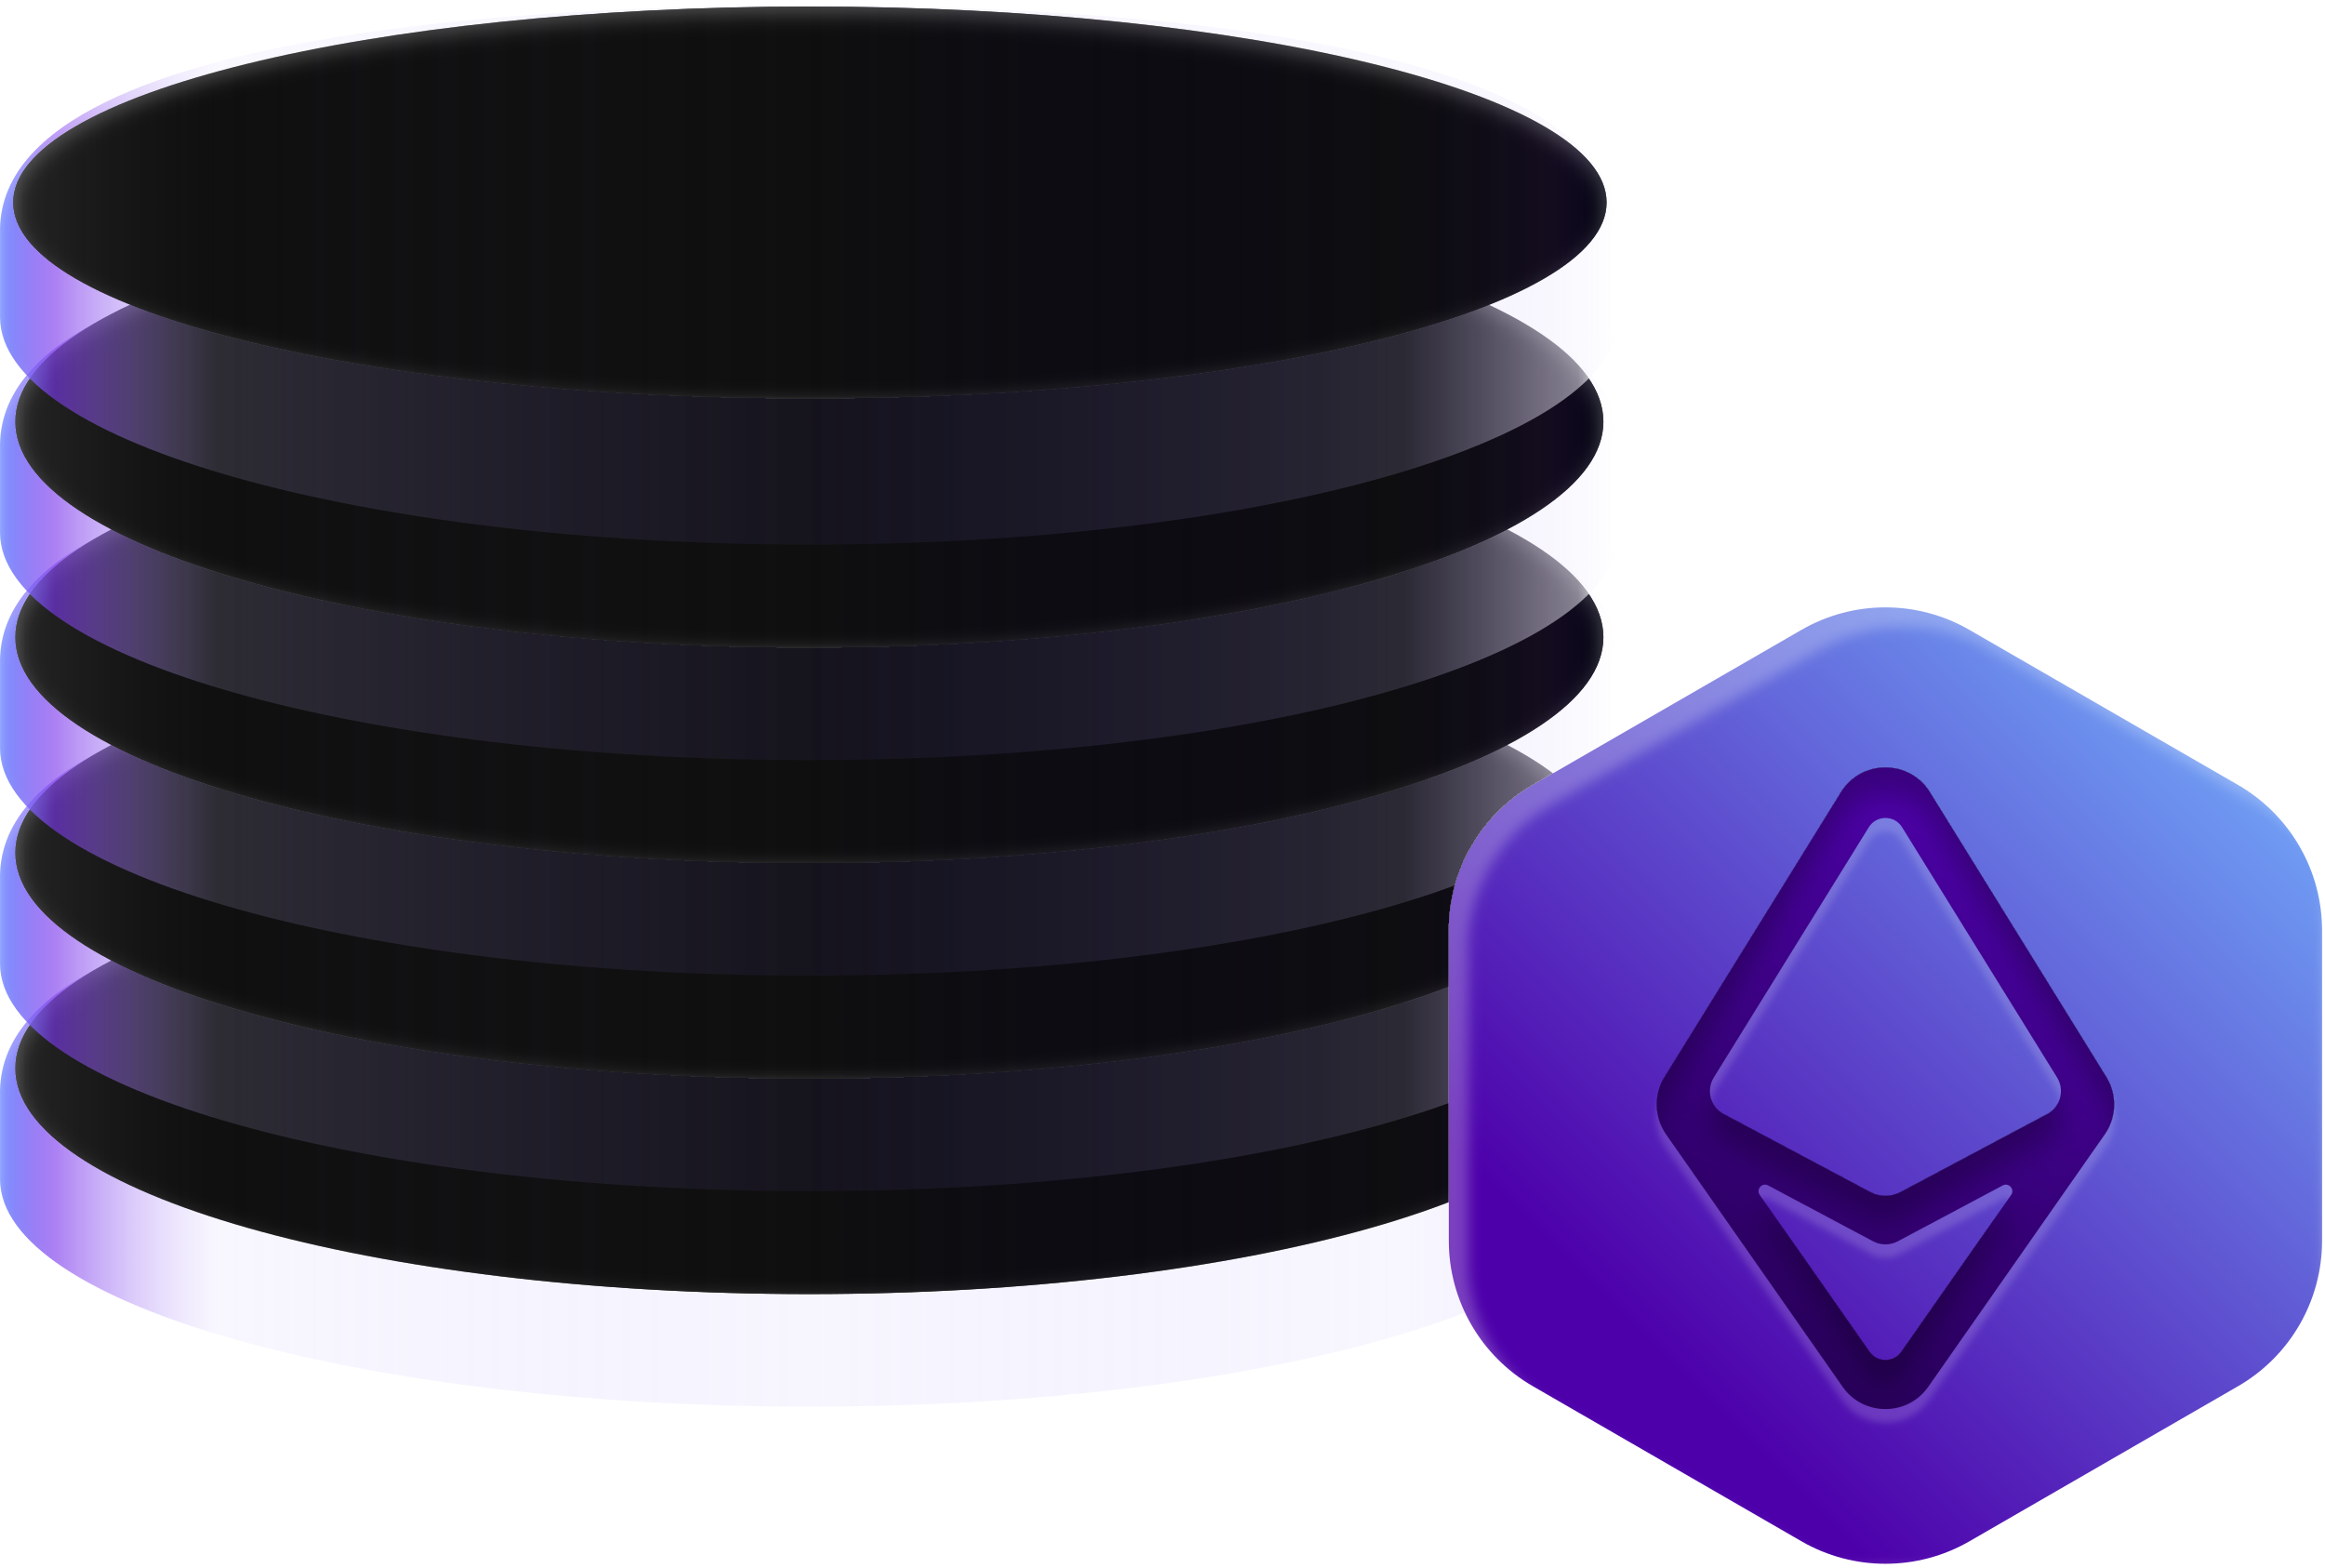
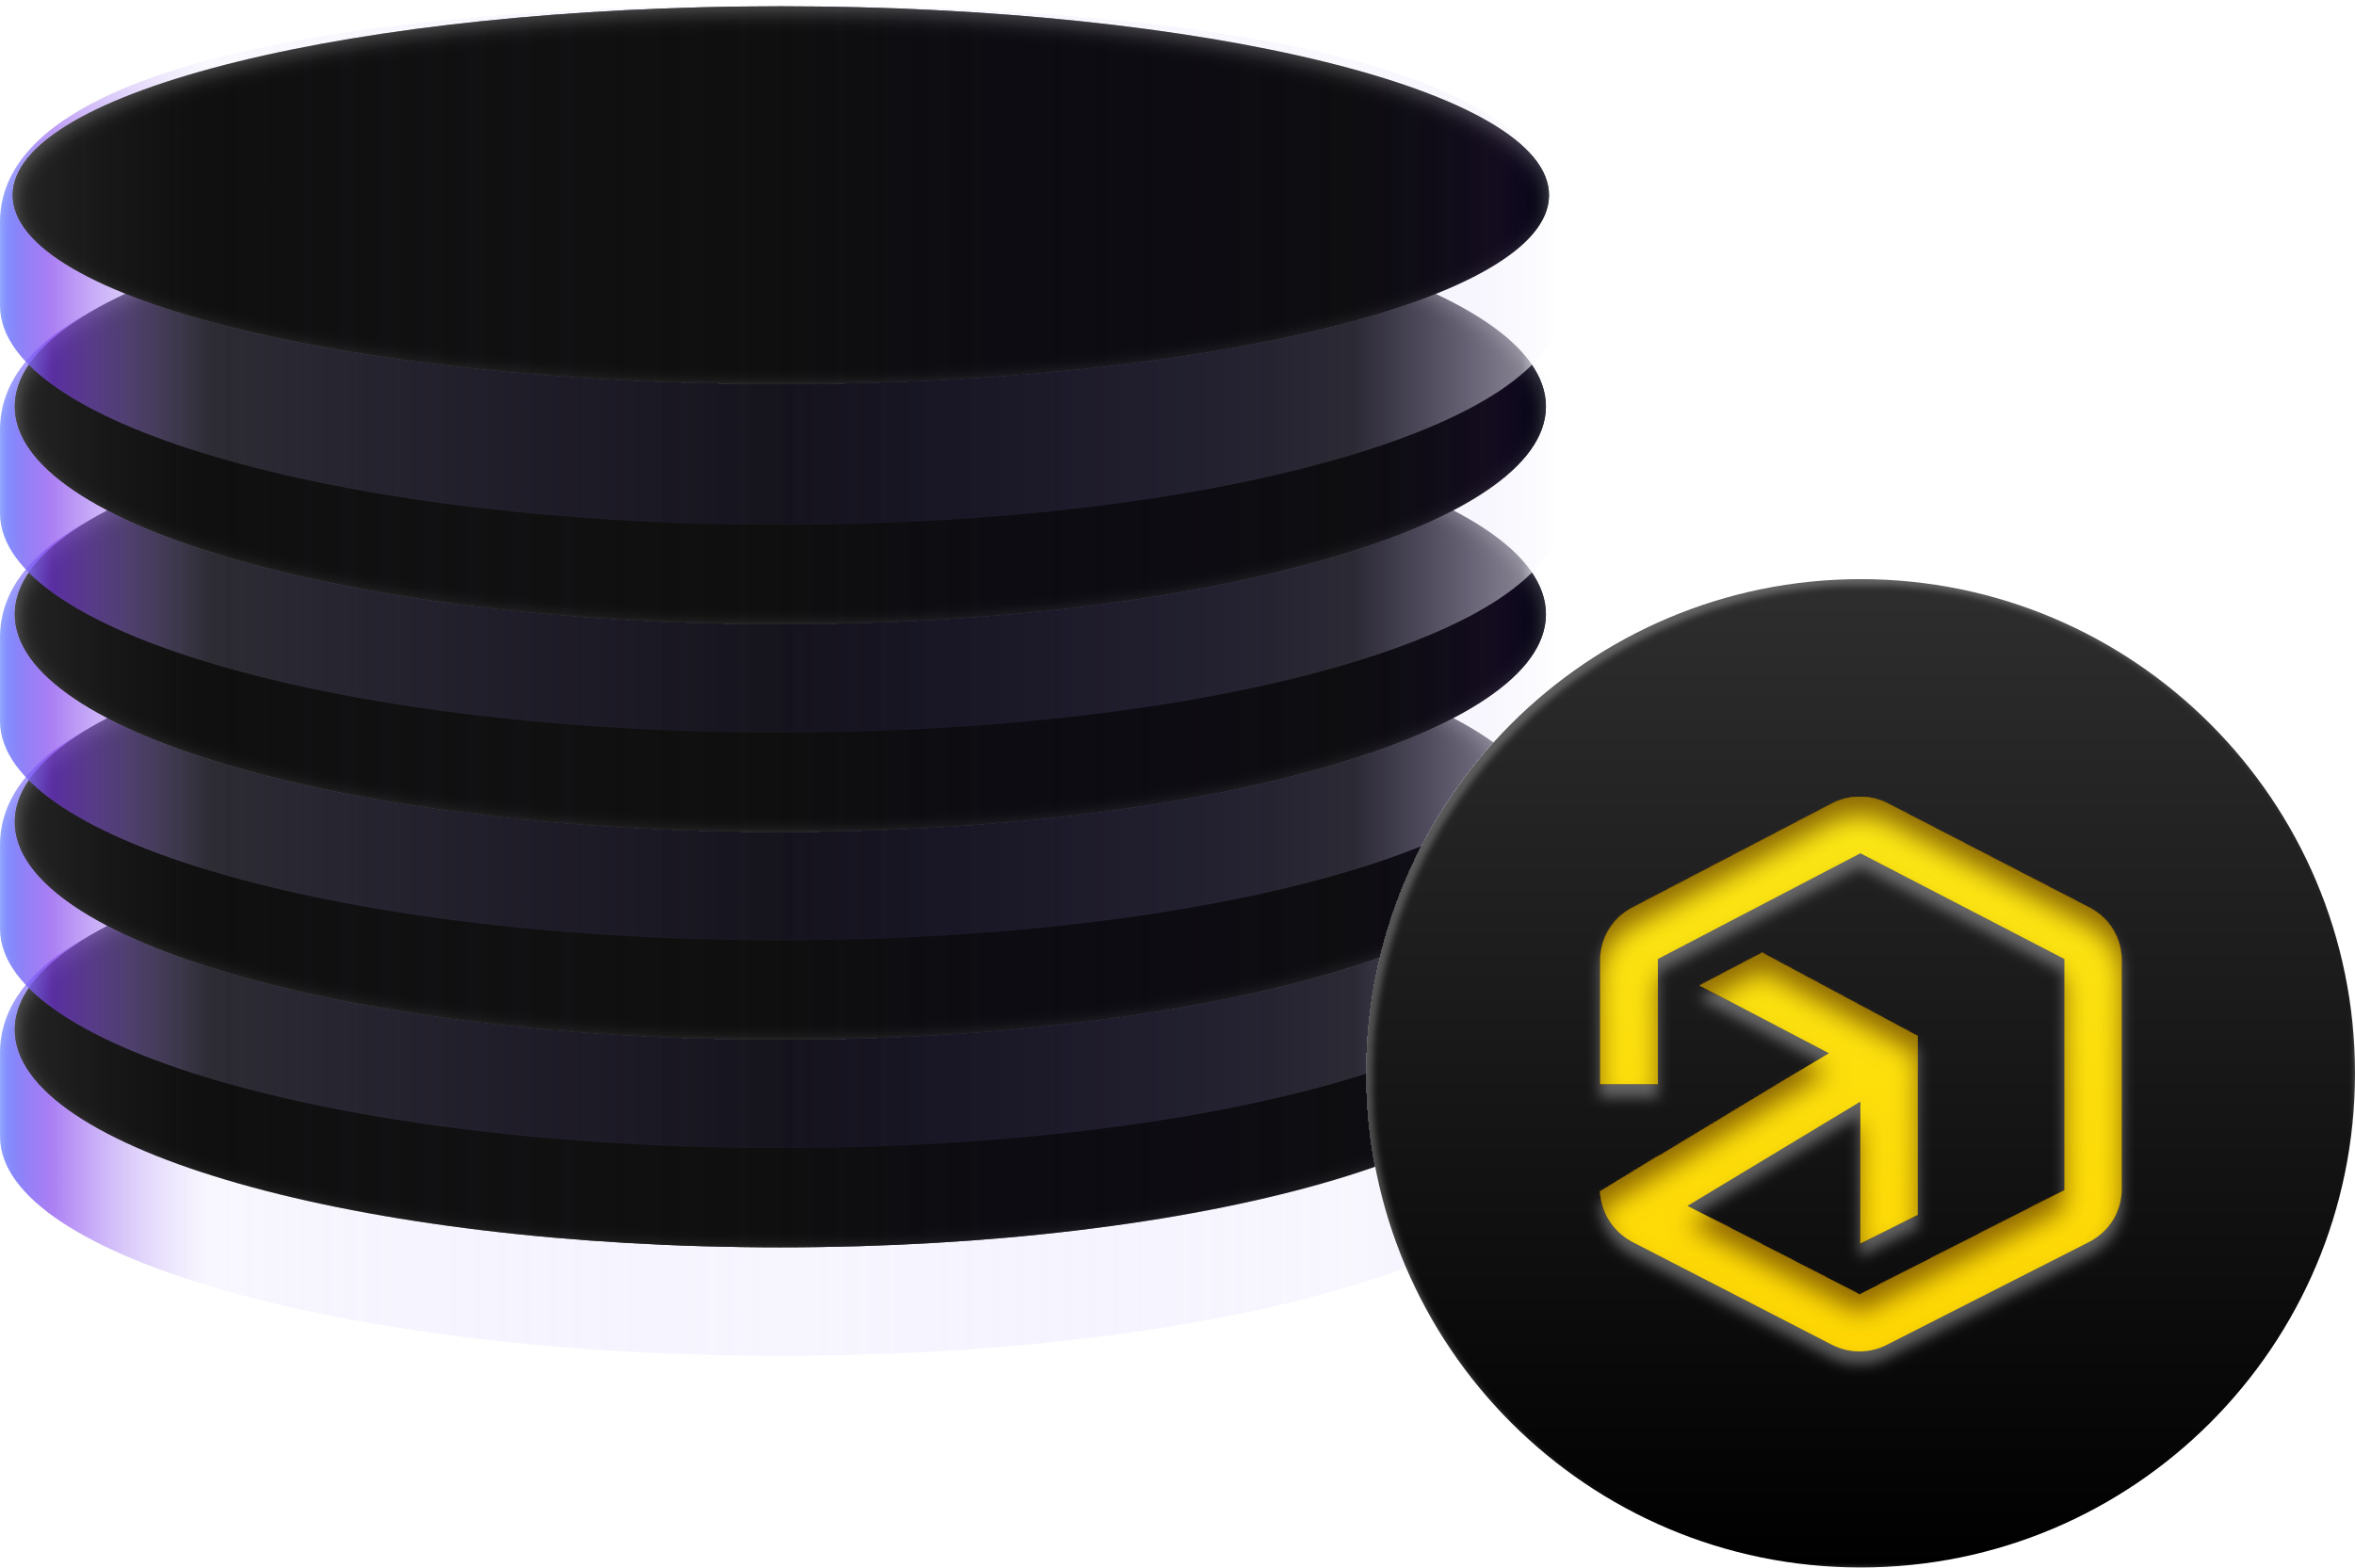
- <svg xmlns="http://www.w3.org/2000/svg" width="356" height="240" viewBox="0 0 356 240" fill="none">
+ <svg xmlns="http://www.w3.org/2000/svg" fill="none" viewBox="0 0 374 249">
  <g filter="url(#filter0_i)">
-     <path d="M247.837 167.846C248.946 132.773 142.815 132.885 123.923 132.885C105.031 132.885 -1.1 132.773 0.009 167.846H0.004L0.004 180.558C0.004 199.785 55.484 215.372 123.923 215.372C192.362 215.372 247.842 199.785 247.842 180.558V167.846H247.837Z" fill="url(#paint0_linear)" />
+     <path fill="url(#paint0_linear)" d="M247.837 167.846c1.109-35.073-105.022-34.961-123.914-34.961-18.892 0-125.023-.112-123.914 34.961H.004v12.712c0 19.227 55.48 34.814 123.919 34.814s123.919-15.587 123.919-34.814v-12.712h-.005z" />
  </g>
  <g filter="url(#filter1_i)">
-     <ellipse cx="123.922" cy="163.573" rx="121.589" ry="34.573" fill="#0F0F0F" />
-     <ellipse cx="123.922" cy="163.573" rx="121.589" ry="34.573" fill="url(#paint1_linear)" />
+     <ellipse cx="123.922" cy="163.573" fill="#0F0F0F" rx="121.589" ry="34.573" />
+     <ellipse cx="123.922" cy="163.573" fill="url(#paint1_linear)" rx="121.589" ry="34.573" />
  </g>
  <g filter="url(#filter2_i)">
-     <path d="M247.837 134.846C248.946 99.773 142.815 99.885 123.923 99.885C105.031 99.885 -1.1 99.773 0.009 134.846H0.004L0.004 147.558C0.004 166.785 55.484 182.372 123.923 182.372C192.362 182.372 247.842 166.785 247.842 147.558V134.846H247.837Z" fill="url(#paint2_linear)" />
+     <path fill="url(#paint2_linear)" d="M247.837 134.846c1.109-35.073-105.022-34.961-123.914-34.961-18.892 0-125.023-.112-123.914 34.961H.004v12.712c0 19.227 55.48 34.814 123.919 34.814s123.919-15.587 123.919-34.814v-12.712h-.005z" />
  </g>
  <g filter="url(#filter3_i)">
-     <ellipse cx="123.922" cy="130.573" rx="121.589" ry="34.573" fill="#0F0F0F" />
-     <ellipse cx="123.922" cy="130.573" rx="121.589" ry="34.573" fill="url(#paint3_linear)" />
+     <ellipse cx="123.922" cy="130.573" fill="#0F0F0F" rx="121.589" ry="34.573" />
+     <ellipse cx="123.922" cy="130.573" fill="url(#paint3_linear)" rx="121.589" ry="34.573" />
  </g>
  <g filter="url(#filter4_i)">
-     <path d="M247.837 101.846C248.946 66.773 142.815 66.885 123.923 66.885C105.031 66.885 -1.1 66.773 0.009 101.846H0.004L0.004 114.558C0.004 133.785 55.484 149.372 123.923 149.372C192.362 149.372 247.842 133.785 247.842 114.558V101.846H247.837Z" fill="url(#paint4_linear)" />
+     <path fill="url(#paint4_linear)" d="M247.837 101.846c1.109-35.073-105.022-34.961-123.914-34.961-18.892 0-125.023-.112-123.914 34.961H.004v12.712c0 19.227 55.48 34.814 123.919 34.814s123.919-15.587 123.919-34.814v-12.712h-.005z" />
  </g>
  <g filter="url(#filter5_i)">
-     <ellipse cx="123.922" cy="97.573" rx="121.589" ry="34.573" fill="#0F0F0F" />
-     <ellipse cx="123.922" cy="97.573" rx="121.589" ry="34.573" fill="url(#paint5_linear)" />
+     <ellipse cx="123.922" cy="97.573" fill="#0F0F0F" rx="121.589" ry="34.573" />
+     <ellipse cx="123.922" cy="97.573" fill="url(#paint5_linear)" rx="121.589" ry="34.573" />
  </g>
  <g filter="url(#filter6_i)">
-     <path d="M247.837 68.846C248.946 33.773 142.815 33.885 123.923 33.885C105.031 33.885 -1.1 33.773 0.009 68.846H0.004L0.004 81.558C0.004 100.785 55.484 116.372 123.923 116.372C192.362 116.372 247.842 100.785 247.842 81.558V68.846H247.837Z" fill="url(#paint6_linear)" />
+     <path fill="url(#paint6_linear)" d="M247.837 68.846c1.109-35.073-105.022-34.961-123.914-34.961-18.892 0-125.023-.112-123.914 34.961H.004v12.712c0 19.227 55.48 34.814 123.919 34.814s123.919-15.587 123.919-34.814V68.846h-.005z" />
  </g>
  <g filter="url(#filter7_i)">
-     <ellipse cx="123.922" cy="64.573" rx="121.589" ry="34.573" fill="#0F0F0F" />
-     <ellipse cx="123.922" cy="64.573" rx="121.589" ry="34.573" fill="url(#paint7_linear)" />
+     <ellipse cx="123.922" cy="64.573" fill="#0F0F0F" rx="121.589" ry="34.573" />
+     <ellipse cx="123.922" cy="64.573" fill="url(#paint7_linear)" rx="121.589" ry="34.573" />
  </g>
  <g filter="url(#filter8_i)">
-     <path d="M247.837 35.846C248.946 0.773 142.815 0.885 123.923 0.885C105.031 0.885 -1.1 0.773 0.009 35.846H0.004L0.004 48.558C0.004 67.785 55.484 83.372 123.923 83.372C192.362 83.372 247.842 67.785 247.842 48.558V35.846H247.837Z" fill="url(#paint8_linear)" />
+     <path fill="url(#paint8_linear)" d="M247.837 35.846C248.946.773 142.815.885 123.923.885 105.031.885-1.1.773.009 35.846H.004v12.712c0 19.227 55.48 34.814 123.919 34.814s123.919-15.587 123.919-34.814V35.846h-.005z" />
  </g>
  <g filter="url(#filter9_i)">
-     <ellipse cx="124" cy="31" rx="122" ry="30" fill="#0F0F0F" />
-     <ellipse cx="124" cy="31" rx="122" ry="30" fill="url(#paint9_linear)" />
+     <ellipse cx="124" cy="31" fill="#0F0F0F" rx="122" ry="30" />
+     <ellipse cx="124" cy="31" fill="url(#paint9_linear)" rx="122" ry="30" />
  </g>
  <g filter="url(#filter10_i)">
-     <path d="M275.828 96.448C283.79 91.851 293.6 91.851 301.562 96.448L342.687 120.191C350.649 124.788 355.553 133.283 355.553 142.477V189.964C355.553 199.158 350.649 207.653 342.687 212.25L301.562 235.993C293.6 240.59 283.79 240.59 275.828 235.993L234.704 212.25C226.742 207.653 221.837 199.158 221.837 189.964V142.477C221.837 133.283 226.742 124.788 234.704 120.191L275.828 96.448Z" fill="url(#paint10_linear)" />
+     <circle cx="295.5" cy="170.5" r="78.5" fill="url(#paint10_linear)" />
  </g>
  <g filter="url(#filter11_di)">
-     <path fill-rule="evenodd" clip-rule="evenodd" d="M290.574 190.066C289.399 190.691 287.991 190.691 286.816 190.066L270.735 181.508C269.808 181.014 268.844 182.102 269.446 182.964L286.237 206.97C287.431 208.677 289.959 208.677 291.153 206.97L307.944 182.964C308.546 182.102 307.582 181.014 306.655 181.508L290.574 190.066ZM295.251 212.336C292.066 216.889 285.324 216.889 282.139 212.336L255.125 173.713C253.292 171.093 253.196 167.633 254.88 164.915L281.894 121.308C285.022 116.259 292.368 116.259 295.496 121.308L322.51 164.915C324.194 167.633 324.098 171.093 322.265 173.713L295.251 212.336ZM313.452 170.603C315.493 169.516 316.191 166.931 314.973 164.965L291.245 126.663C290.072 124.769 287.318 124.769 286.145 126.663L262.417 164.965C261.199 166.931 261.897 169.516 263.938 170.603L286.346 182.528C287.815 183.309 289.576 183.309 291.044 182.528L313.452 170.603Z" fill="url(#paint11_linear)" />
+     <path fill="url(#paint11_linear)" d="M295.329 205.634l-27.336-14.076 27.456-16.561v22.534l3.93-1.951 5.182-2.603v-28.39l-24.716-13.248-9.946 5.205 20.547 10.764-27.217 16.443v-.06l-9.112 5.56c.119 3.371 2.084 6.447 5.122 8.044l31.683 16.324a9.535 9.535 0 008.755 0l32.101-16.324c3.216-1.656 5.181-4.85 5.181-8.458v-36.256c0-3.549-1.965-6.743-5.122-8.399l-32.041-16.56a9.676 9.676 0 00-4.407-1.065 9.499 9.499 0 00-4.407 1.065l-31.743 16.56c-3.157 1.656-5.122 4.85-5.122 8.399v19.636h9.171v-19.873l32.161-16.797.119.059 32.279 16.738v36.73l-32.518 16.56z" />
  </g>
  <defs>
-     <filter id="filter0_i" x="0" y="132.885" width="247.846" height="84.487" filterUnits="userSpaceOnUse" color-interpolation-filters="sRGB">
-       <feFlood flood-opacity="0" result="BackgroundImageFix" />
-       <feBlend mode="normal" in="SourceGraphic" in2="BackgroundImageFix" result="shape" />
-       <feColorMatrix in="SourceAlpha" type="matrix" values="0 0 0 0 0 0 0 0 0 0 0 0 0 0 0 0 0 0 127 0" result="hardAlpha" />
-       <feOffset dy="2" />
-       <feGaussianBlur stdDeviation="1" />
-       <feComposite in2="hardAlpha" operator="arithmetic" k2="-1" k3="1" />
-       <feColorMatrix type="matrix" values="0 0 0 0 1 0 0 0 0 1 0 0 0 0 1 0 0 0 0.25 0" />
-       <feBlend mode="normal" in2="shape" result="effect1_innerShadow" />
-     </filter>
-     <filter id="filter1_i" x="2.334" y="129" width="243.177" height="70.146" filterUnits="userSpaceOnUse" color-interpolation-filters="sRGB">
-       <feFlood flood-opacity="0" result="BackgroundImageFix" />
-       <feBlend mode="normal" in="SourceGraphic" in2="BackgroundImageFix" result="shape" />
-       <feColorMatrix in="SourceAlpha" type="matrix" values="0 0 0 0 0 0 0 0 0 0 0 0 0 0 0 0 0 0 127 0" result="hardAlpha" />
-       <feOffset dy="1" />
-       <feGaussianBlur stdDeviation="1.5" />
-       <feComposite in2="hardAlpha" operator="arithmetic" k2="-1" k3="1" />
-       <feColorMatrix type="matrix" values="0 0 0 0 1 0 0 0 0 1 0 0 0 0 1 0 0 0 0.26 0" />
-       <feBlend mode="normal" in2="shape" result="effect1_innerShadow" />
-     </filter>
-     <filter id="filter2_i" x="0" y="99.885" width="247.846" height="84.487" filterUnits="userSpaceOnUse" color-interpolation-filters="sRGB">
-       <feFlood flood-opacity="0" result="BackgroundImageFix" />
-       <feBlend mode="normal" in="SourceGraphic" in2="BackgroundImageFix" result="shape" />
-       <feColorMatrix in="SourceAlpha" type="matrix" values="0 0 0 0 0 0 0 0 0 0 0 0 0 0 0 0 0 0 127 0" result="hardAlpha" />
-       <feOffset dy="2" />
-       <feGaussianBlur stdDeviation="1" />
-       <feComposite in2="hardAlpha" operator="arithmetic" k2="-1" k3="1" />
-       <feColorMatrix type="matrix" values="0 0 0 0 1 0 0 0 0 1 0 0 0 0 1 0 0 0 0.25 0" />
-       <feBlend mode="normal" in2="shape" result="effect1_innerShadow" />
-     </filter>
-     <filter id="filter3_i" x="2.334" y="96" width="243.177" height="70.146" filterUnits="userSpaceOnUse" color-interpolation-filters="sRGB">
-       <feFlood flood-opacity="0" result="BackgroundImageFix" />
-       <feBlend mode="normal" in="SourceGraphic" in2="BackgroundImageFix" result="shape" />
-       <feColorMatrix in="SourceAlpha" type="matrix" values="0 0 0 0 0 0 0 0 0 0 0 0 0 0 0 0 0 0 127 0" result="hardAlpha" />
-       <feOffset dy="1" />
-       <feGaussianBlur stdDeviation="1.5" />
-       <feComposite in2="hardAlpha" operator="arithmetic" k2="-1" k3="1" />
-       <feColorMatrix type="matrix" values="0 0 0 0 1 0 0 0 0 1 0 0 0 0 1 0 0 0 0.26 0" />
-       <feBlend mode="normal" in2="shape" result="effect1_innerShadow" />
-     </filter>
-     <filter id="filter4_i" x="0" y="66.885" width="247.846" height="84.487" filterUnits="userSpaceOnUse" color-interpolation-filters="sRGB">
-       <feFlood flood-opacity="0" result="BackgroundImageFix" />
-       <feBlend mode="normal" in="SourceGraphic" in2="BackgroundImageFix" result="shape" />
-       <feColorMatrix in="SourceAlpha" type="matrix" values="0 0 0 0 0 0 0 0 0 0 0 0 0 0 0 0 0 0 127 0" result="hardAlpha" />
-       <feOffset dy="2" />
-       <feGaussianBlur stdDeviation="1" />
-       <feComposite in2="hardAlpha" operator="arithmetic" k2="-1" k3="1" />
-       <feColorMatrix type="matrix" values="0 0 0 0 1 0 0 0 0 1 0 0 0 0 1 0 0 0 0.25 0" />
-       <feBlend mode="normal" in2="shape" result="effect1_innerShadow" />
-     </filter>
-     <filter id="filter5_i" x="2.334" y="63" width="243.177" height="70.146" filterUnits="userSpaceOnUse" color-interpolation-filters="sRGB">
-       <feFlood flood-opacity="0" result="BackgroundImageFix" />
-       <feBlend mode="normal" in="SourceGraphic" in2="BackgroundImageFix" result="shape" />
-       <feColorMatrix in="SourceAlpha" type="matrix" values="0 0 0 0 0 0 0 0 0 0 0 0 0 0 0 0 0 0 127 0" result="hardAlpha" />
-       <feOffset dy="1" />
-       <feGaussianBlur stdDeviation="1.5" />
-       <feComposite in2="hardAlpha" operator="arithmetic" k2="-1" k3="1" />
-       <feColorMatrix type="matrix" values="0 0 0 0 1 0 0 0 0 1 0 0 0 0 1 0 0 0 0.26 0" />
-       <feBlend mode="normal" in2="shape" result="effect1_innerShadow" />
-     </filter>
-     <filter id="filter6_i" x="0" y="33.885" width="247.846" height="84.487" filterUnits="userSpaceOnUse" color-interpolation-filters="sRGB">
-       <feFlood flood-opacity="0" result="BackgroundImageFix" />
-       <feBlend mode="normal" in="SourceGraphic" in2="BackgroundImageFix" result="shape" />
-       <feColorMatrix in="SourceAlpha" type="matrix" values="0 0 0 0 0 0 0 0 0 0 0 0 0 0 0 0 0 0 127 0" result="hardAlpha" />
-       <feOffset dy="2" />
-       <feGaussianBlur stdDeviation="1" />
-       <feComposite in2="hardAlpha" operator="arithmetic" k2="-1" k3="1" />
-       <feColorMatrix type="matrix" values="0 0 0 0 1 0 0 0 0 1 0 0 0 0 1 0 0 0 0.25 0" />
-       <feBlend mode="normal" in2="shape" result="effect1_innerShadow" />
-     </filter>
-     <filter id="filter7_i" x="2.334" y="30" width="243.177" height="70.146" filterUnits="userSpaceOnUse" color-interpolation-filters="sRGB">
-       <feFlood flood-opacity="0" result="BackgroundImageFix" />
-       <feBlend mode="normal" in="SourceGraphic" in2="BackgroundImageFix" result="shape" />
-       <feColorMatrix in="SourceAlpha" type="matrix" values="0 0 0 0 0 0 0 0 0 0 0 0 0 0 0 0 0 0 127 0" result="hardAlpha" />
-       <feOffset dy="1" />
-       <feGaussianBlur stdDeviation="1.5" />
-       <feComposite in2="hardAlpha" operator="arithmetic" k2="-1" k3="1" />
-       <feColorMatrix type="matrix" values="0 0 0 0 1 0 0 0 0 1 0 0 0 0 1 0 0 0 0.26 0" />
-       <feBlend mode="normal" in2="shape" result="effect1_innerShadow" />
-     </filter>
-     <filter id="filter8_i" x="0" y="0.885" width="247.846" height="84.487" filterUnits="userSpaceOnUse" color-interpolation-filters="sRGB">
-       <feFlood flood-opacity="0" result="BackgroundImageFix" />
-       <feBlend mode="normal" in="SourceGraphic" in2="BackgroundImageFix" result="shape" />
-       <feColorMatrix in="SourceAlpha" type="matrix" values="0 0 0 0 0 0 0 0 0 0 0 0 0 0 0 0 0 0 127 0" result="hardAlpha" />
-       <feOffset dy="2" />
-       <feGaussianBlur stdDeviation="1" />
-       <feComposite in2="hardAlpha" operator="arithmetic" k2="-1" k3="1" />
-       <feColorMatrix type="matrix" values="0 0 0 0 1 0 0 0 0 1 0 0 0 0 1 0 0 0 0.25 0" />
-       <feBlend mode="normal" in2="shape" result="effect1_innerShadow" />
-     </filter>
-     <filter id="filter9_i" x="2" y="1" width="244" height="61" filterUnits="userSpaceOnUse" color-interpolation-filters="sRGB">
-       <feFlood flood-opacity="0" result="BackgroundImageFix" />
-       <feBlend mode="normal" in="SourceGraphic" in2="BackgroundImageFix" result="shape" />
-       <feColorMatrix in="SourceAlpha" type="matrix" values="0 0 0 0 0 0 0 0 0 0 0 0 0 0 0 0 0 0 127 0" result="hardAlpha" />
-       <feOffset dy="1" />
-       <feGaussianBlur stdDeviation="1.5" />
-       <feComposite in2="hardAlpha" operator="arithmetic" k2="-1" k3="1" />
-       <feColorMatrix type="matrix" values="0 0 0 0 1 0 0 0 0 1 0 0 0 0 1 0 0 0 0.26 0" />
-       <feBlend mode="normal" in2="shape" result="effect1_innerShadow" />
-     </filter>
-     <filter id="filter10_i" x="221.837" y="93" width="135.717" height="148.441" filterUnits="userSpaceOnUse" color-interpolation-filters="sRGB">
-       <feFlood flood-opacity="0" result="BackgroundImageFix" />
-       <feBlend mode="normal" in="SourceGraphic" in2="BackgroundImageFix" result="shape" />
-       <feColorMatrix in="SourceAlpha" type="matrix" values="0 0 0 0 0 0 0 0 0 0 0 0 0 0 0 0 0 0 127 0" result="hardAlpha" />
-       <feOffset dx="3" dy="3" />
-       <feGaussianBlur stdDeviation="1" />
-       <feComposite in2="hardAlpha" operator="arithmetic" k2="-1" k3="1" />
-       <feColorMatrix type="matrix" values="0 0 0 0 1 0 0 0 0 1 0 0 0 0 1 0 0 0 0.25 0" />
-       <feBlend mode="normal" in2="shape" result="effect1_innerShadow" />
-     </filter>
-     <filter id="filter11_di" x="252.681" y="117.521" width="72.028" height="102.23" filterUnits="userSpaceOnUse" color-interpolation-filters="sRGB">
-       <feFlood flood-opacity="0" result="BackgroundImageFix" />
-       <feColorMatrix in="SourceAlpha" type="matrix" values="0 0 0 0 0 0 0 0 0 0 0 0 0 0 0 0 0 0 127 0" />
-       <feOffset dy="2" />
-       <feGaussianBlur stdDeviation="0.5" />
-       <feColorMatrix type="matrix" values="0 0 0 0 1 0 0 0 0 1 0 0 0 0 1 0 0 0 0.15 0" />
-       <feBlend mode="normal" in2="BackgroundImageFix" result="effect1_dropShadow" />
-       <feBlend mode="normal" in="SourceGraphic" in2="effect1_dropShadow" result="shape" />
-       <feColorMatrix in="SourceAlpha" type="matrix" values="0 0 0 0 0 0 0 0 0 0 0 0 0 0 0 0 0 0 127 0" result="hardAlpha" />
-       <feOffset dy="4" />
+     <linearGradient id="paint0_linear" x1="247.332" x2="0" y1="187.047" y2="187.047" gradientUnits="userSpaceOnUse">
+       <stop stop-color="#fff" />
+       <stop offset=".023" stop-color="#F7F5FE" stop-opacity=".505" />
+       <stop offset=".131" stop-color="#D1C8FB" stop-opacity=".15" />
+       <stop offset=".493" stop-color="#7B62F3" stop-opacity=".06" />
+       <stop offset=".865" stop-color="#D1C8FB" stop-opacity=".15" />
+       <stop offset=".966" stop-color="#7B36EC" stop-opacity=".63" />
+       <stop offset="1" stop-color="#7991FF" />
+     </linearGradient>
+     <linearGradient id="paint1_linear" x1="2.334" x2="245.511" y1="173.002" y2="173.002" gradientUnits="userSpaceOnUse">
+       <stop stop-color="#363636" stop-opacity=".58" />
+       <stop offset=".131" stop-color="#141318" stop-opacity=".15" />
+       <stop offset=".493" stop-color="#0F0F0F" />
+       <stop offset=".865" stop-color="#08041A" stop-opacity=".15" />
+       <stop offset=".966" stop-color="#180932" stop-opacity=".45" />
+       <stop offset="1" stop-color="#01030F" />
+     </linearGradient>
+     <linearGradient id="paint2_linear" x1="247.332" x2="0" y1="154.047" y2="154.047" gradientUnits="userSpaceOnUse">
+       <stop stop-color="#fff" />
+       <stop offset=".023" stop-color="#F7F5FE" stop-opacity=".505" />
+       <stop offset=".131" stop-color="#D1C8FB" stop-opacity=".15" />
+       <stop offset=".493" stop-color="#7B62F3" stop-opacity=".06" />
+       <stop offset=".865" stop-color="#D1C8FB" stop-opacity=".15" />
+       <stop offset=".966" stop-color="#7B36EC" stop-opacity=".63" />
+       <stop offset="1" stop-color="#7991FF" />
+     </linearGradient>
+     <linearGradient id="paint3_linear" x1="2.334" x2="245.511" y1="140.002" y2="140.002" gradientUnits="userSpaceOnUse">
+       <stop stop-color="#363636" stop-opacity=".58" />
+       <stop offset=".131" stop-color="#141318" stop-opacity=".15" />
+       <stop offset=".493" stop-color="#0F0F0F" />
+       <stop offset=".865" stop-color="#08041A" stop-opacity=".15" />
+       <stop offset=".966" stop-color="#180932" stop-opacity=".45" />
+       <stop offset="1" stop-color="#01030F" />
+     </linearGradient>
+     <linearGradient id="paint4_linear" x1="247.332" x2="0" y1="121.047" y2="121.047" gradientUnits="userSpaceOnUse">
+       <stop stop-color="#fff" />
+       <stop offset=".023" stop-color="#F7F5FE" stop-opacity=".505" />
+       <stop offset=".131" stop-color="#D1C8FB" stop-opacity=".15" />
+       <stop offset=".493" stop-color="#7B62F3" stop-opacity=".06" />
+       <stop offset=".865" stop-color="#D1C8FB" stop-opacity=".15" />
+       <stop offset=".966" stop-color="#7B36EC" stop-opacity=".63" />
+       <stop offset="1" stop-color="#7991FF" />
+     </linearGradient>
+     <linearGradient id="paint5_linear" x1="2.334" x2="245.511" y1="107.002" y2="107.002" gradientUnits="userSpaceOnUse">
+       <stop stop-color="#363636" stop-opacity=".58" />
+       <stop offset=".131" stop-color="#141318" stop-opacity=".15" />
+       <stop offset=".493" stop-color="#0F0F0F" />
+       <stop offset=".865" stop-color="#08041A" stop-opacity=".15" />
+       <stop offset=".966" stop-color="#180932" stop-opacity=".45" />
+       <stop offset="1" stop-color="#01030F" />
+     </linearGradient>
+     <linearGradient id="paint6_linear" x1="247.332" x2="0" y1="88.047" y2="88.047" gradientUnits="userSpaceOnUse">
+       <stop stop-color="#fff" />
+       <stop offset=".023" stop-color="#F7F5FE" stop-opacity=".505" />
+       <stop offset=".131" stop-color="#D1C8FB" stop-opacity=".15" />
+       <stop offset=".493" stop-color="#7B62F3" stop-opacity=".06" />
+       <stop offset=".865" stop-color="#D1C8FB" stop-opacity=".15" />
+       <stop offset=".966" stop-color="#7B36EC" stop-opacity=".63" />
+       <stop offset="1" stop-color="#7991FF" />
+     </linearGradient>
+     <linearGradient id="paint7_linear" x1="2.334" x2="245.511" y1="74.002" y2="74.002" gradientUnits="userSpaceOnUse">
+       <stop stop-color="#363636" stop-opacity=".58" />
+       <stop offset=".131" stop-color="#141318" stop-opacity=".15" />
+       <stop offset=".493" stop-color="#0F0F0F" />
+       <stop offset=".865" stop-color="#08041A" stop-opacity=".15" />
+       <stop offset=".966" stop-color="#180932" stop-opacity=".45" />
+       <stop offset="1" stop-color="#01030F" />
+     </linearGradient>
+     <linearGradient id="paint8_linear" x1="247.332" x2="0" y1="55.047" y2="55.047" gradientUnits="userSpaceOnUse">
+       <stop stop-color="#fff" />
+       <stop offset=".023" stop-color="#F7F5FE" stop-opacity=".505" />
+       <stop offset=".131" stop-color="#D1C8FB" stop-opacity=".15" />
+       <stop offset=".493" stop-color="#7B62F3" stop-opacity=".06" />
+       <stop offset=".865" stop-color="#D1C8FB" stop-opacity=".15" />
+       <stop offset=".966" stop-color="#7B36EC" stop-opacity=".63" />
+       <stop offset="1" stop-color="#7991FF" />
+     </linearGradient>
+     <linearGradient id="paint9_linear" x1="2" x2="246" y1="39.182" y2="39.182" gradientUnits="userSpaceOnUse">
+       <stop stop-color="#363636" stop-opacity=".58" />
+       <stop offset=".131" stop-color="#141318" stop-opacity=".15" />
+       <stop offset=".493" stop-color="#0F0F0F" />
+       <stop offset=".865" stop-color="#08041A" stop-opacity=".15" />
+       <stop offset=".966" stop-color="#180932" stop-opacity=".45" />
+       <stop offset="1" stop-color="#01030F" />
+     </linearGradient>
+     <linearGradient id="paint10_linear" x1="295.5" x2="295.5" y1="92" y2="249" gradientUnits="userSpaceOnUse">
+       <stop stop-color="#2E2E2E" />
+       <stop offset="1" />
+     </linearGradient>
+     <linearGradient id="paint11_linear" x1="295.538" x2="295.538" y1="126.557" y2="223.829" gradientUnits="userSpaceOnUse">
+       <stop stop-color="#FBE716" />
+       <stop offset="1" stop-color="#FFD500" />
+     </linearGradient>
+     <filter id="filter0_i" width="247.846" height="84.487" x="0" y="132.885" color-interpolation-filters="sRGB" filterUnits="userSpaceOnUse">
+       <feFlood flood-opacity="0" result="BackgroundImageFix" />
+       <feBlend in="SourceGraphic" in2="BackgroundImageFix" result="shape" />
+       <feColorMatrix in="SourceAlpha" result="hardAlpha" values="0 0 0 0 0 0 0 0 0 0 0 0 0 0 0 0 0 0 127 0" />
+       <feOffset dy="2" />
+       <feGaussianBlur stdDeviation="1" />
+       <feComposite in2="hardAlpha" k2="-1" k3="1" operator="arithmetic" />
+       <feColorMatrix values="0 0 0 0 1 0 0 0 0 1 0 0 0 0 1 0 0 0 0.25 0" />
+       <feBlend in2="shape" result="effect1_innerShadow" />
+     </filter>
+     <filter id="filter1_i" width="243.177" height="70.146" x="2.334" y="129" color-interpolation-filters="sRGB" filterUnits="userSpaceOnUse">
+       <feFlood flood-opacity="0" result="BackgroundImageFix" />
+       <feBlend in="SourceGraphic" in2="BackgroundImageFix" result="shape" />
+       <feColorMatrix in="SourceAlpha" result="hardAlpha" values="0 0 0 0 0 0 0 0 0 0 0 0 0 0 0 0 0 0 127 0" />
+       <feOffset dy="1" />
+       <feGaussianBlur stdDeviation="1.5" />
+       <feComposite in2="hardAlpha" k2="-1" k3="1" operator="arithmetic" />
+       <feColorMatrix values="0 0 0 0 1 0 0 0 0 1 0 0 0 0 1 0 0 0 0.26 0" />
+       <feBlend in2="shape" result="effect1_innerShadow" />
+     </filter>
+     <filter id="filter2_i" width="247.846" height="84.487" x="0" y="99.885" color-interpolation-filters="sRGB" filterUnits="userSpaceOnUse">
+       <feFlood flood-opacity="0" result="BackgroundImageFix" />
+       <feBlend in="SourceGraphic" in2="BackgroundImageFix" result="shape" />
+       <feColorMatrix in="SourceAlpha" result="hardAlpha" values="0 0 0 0 0 0 0 0 0 0 0 0 0 0 0 0 0 0 127 0" />
+       <feOffset dy="2" />
+       <feGaussianBlur stdDeviation="1" />
+       <feComposite in2="hardAlpha" k2="-1" k3="1" operator="arithmetic" />
+       <feColorMatrix values="0 0 0 0 1 0 0 0 0 1 0 0 0 0 1 0 0 0 0.25 0" />
+       <feBlend in2="shape" result="effect1_innerShadow" />
+     </filter>
+     <filter id="filter3_i" width="243.177" height="70.146" x="2.334" y="96" color-interpolation-filters="sRGB" filterUnits="userSpaceOnUse">
+       <feFlood flood-opacity="0" result="BackgroundImageFix" />
+       <feBlend in="SourceGraphic" in2="BackgroundImageFix" result="shape" />
+       <feColorMatrix in="SourceAlpha" result="hardAlpha" values="0 0 0 0 0 0 0 0 0 0 0 0 0 0 0 0 0 0 127 0" />
+       <feOffset dy="1" />
+       <feGaussianBlur stdDeviation="1.5" />
+       <feComposite in2="hardAlpha" k2="-1" k3="1" operator="arithmetic" />
+       <feColorMatrix values="0 0 0 0 1 0 0 0 0 1 0 0 0 0 1 0 0 0 0.26 0" />
+       <feBlend in2="shape" result="effect1_innerShadow" />
+     </filter>
+     <filter id="filter4_i" width="247.846" height="84.487" x="0" y="66.885" color-interpolation-filters="sRGB" filterUnits="userSpaceOnUse">
+       <feFlood flood-opacity="0" result="BackgroundImageFix" />
+       <feBlend in="SourceGraphic" in2="BackgroundImageFix" result="shape" />
+       <feColorMatrix in="SourceAlpha" result="hardAlpha" values="0 0 0 0 0 0 0 0 0 0 0 0 0 0 0 0 0 0 127 0" />
+       <feOffset dy="2" />
+       <feGaussianBlur stdDeviation="1" />
+       <feComposite in2="hardAlpha" k2="-1" k3="1" operator="arithmetic" />
+       <feColorMatrix values="0 0 0 0 1 0 0 0 0 1 0 0 0 0 1 0 0 0 0.25 0" />
+       <feBlend in2="shape" result="effect1_innerShadow" />
+     </filter>
+     <filter id="filter5_i" width="243.177" height="70.146" x="2.334" y="63" color-interpolation-filters="sRGB" filterUnits="userSpaceOnUse">
+       <feFlood flood-opacity="0" result="BackgroundImageFix" />
+       <feBlend in="SourceGraphic" in2="BackgroundImageFix" result="shape" />
+       <feColorMatrix in="SourceAlpha" result="hardAlpha" values="0 0 0 0 0 0 0 0 0 0 0 0 0 0 0 0 0 0 127 0" />
+       <feOffset dy="1" />
+       <feGaussianBlur stdDeviation="1.5" />
+       <feComposite in2="hardAlpha" k2="-1" k3="1" operator="arithmetic" />
+       <feColorMatrix values="0 0 0 0 1 0 0 0 0 1 0 0 0 0 1 0 0 0 0.26 0" />
+       <feBlend in2="shape" result="effect1_innerShadow" />
+     </filter>
+     <filter id="filter6_i" width="247.846" height="84.487" x="0" y="33.885" color-interpolation-filters="sRGB" filterUnits="userSpaceOnUse">
+       <feFlood flood-opacity="0" result="BackgroundImageFix" />
+       <feBlend in="SourceGraphic" in2="BackgroundImageFix" result="shape" />
+       <feColorMatrix in="SourceAlpha" result="hardAlpha" values="0 0 0 0 0 0 0 0 0 0 0 0 0 0 0 0 0 0 127 0" />
+       <feOffset dy="2" />
+       <feGaussianBlur stdDeviation="1" />
+       <feComposite in2="hardAlpha" k2="-1" k3="1" operator="arithmetic" />
+       <feColorMatrix values="0 0 0 0 1 0 0 0 0 1 0 0 0 0 1 0 0 0 0.25 0" />
+       <feBlend in2="shape" result="effect1_innerShadow" />
+     </filter>
+     <filter id="filter7_i" width="243.177" height="70.146" x="2.334" y="30" color-interpolation-filters="sRGB" filterUnits="userSpaceOnUse">
+       <feFlood flood-opacity="0" result="BackgroundImageFix" />
+       <feBlend in="SourceGraphic" in2="BackgroundImageFix" result="shape" />
+       <feColorMatrix in="SourceAlpha" result="hardAlpha" values="0 0 0 0 0 0 0 0 0 0 0 0 0 0 0 0 0 0 127 0" />
+       <feOffset dy="1" />
+       <feGaussianBlur stdDeviation="1.5" />
+       <feComposite in2="hardAlpha" k2="-1" k3="1" operator="arithmetic" />
+       <feColorMatrix values="0 0 0 0 1 0 0 0 0 1 0 0 0 0 1 0 0 0 0.26 0" />
+       <feBlend in2="shape" result="effect1_innerShadow" />
+     </filter>
+     <filter id="filter8_i" width="247.846" height="84.487" x="0" y=".885" color-interpolation-filters="sRGB" filterUnits="userSpaceOnUse">
+       <feFlood flood-opacity="0" result="BackgroundImageFix" />
+       <feBlend in="SourceGraphic" in2="BackgroundImageFix" result="shape" />
+       <feColorMatrix in="SourceAlpha" result="hardAlpha" values="0 0 0 0 0 0 0 0 0 0 0 0 0 0 0 0 0 0 127 0" />
+       <feOffset dy="2" />
+       <feGaussianBlur stdDeviation="1" />
+       <feComposite in2="hardAlpha" k2="-1" k3="1" operator="arithmetic" />
+       <feColorMatrix values="0 0 0 0 1 0 0 0 0 1 0 0 0 0 1 0 0 0 0.25 0" />
+       <feBlend in2="shape" result="effect1_innerShadow" />
+     </filter>
+     <filter id="filter9_i" width="244" height="61" x="2" y="1" color-interpolation-filters="sRGB" filterUnits="userSpaceOnUse">
+       <feFlood flood-opacity="0" result="BackgroundImageFix" />
+       <feBlend in="SourceGraphic" in2="BackgroundImageFix" result="shape" />
+       <feColorMatrix in="SourceAlpha" result="hardAlpha" values="0 0 0 0 0 0 0 0 0 0 0 0 0 0 0 0 0 0 127 0" />
+       <feOffset dy="1" />
+       <feGaussianBlur stdDeviation="1.5" />
+       <feComposite in2="hardAlpha" k2="-1" k3="1" operator="arithmetic" />
+       <feColorMatrix values="0 0 0 0 1 0 0 0 0 1 0 0 0 0 1 0 0 0 0.26 0" />
+       <feBlend in2="shape" result="effect1_innerShadow" />
+     </filter>
+     <filter id="filter10_i" width="158" height="158" x="217" y="92" color-interpolation-filters="sRGB" filterUnits="userSpaceOnUse">
+       <feFlood flood-opacity="0" result="BackgroundImageFix" />
+       <feBlend in="SourceGraphic" in2="BackgroundImageFix" result="shape" />
+       <feColorMatrix in="SourceAlpha" result="hardAlpha" values="0 0 0 0 0 0 0 0 0 0 0 0 0 0 0 0 0 0 127 0" />
+       <feOffset dx="1" dy="1" />
+       <feGaussianBlur stdDeviation=".5" />
+       <feComposite in2="hardAlpha" k2="-1" k3="1" operator="arithmetic" />
+       <feColorMatrix values="0 0 0 0 1 0 0 0 0 1 0 0 0 0 1 0 0 0 0.25 0" />
+       <feBlend in2="shape" result="effect1_innerShadow" />
+     </filter>
+     <filter id="filter11_di" width="86.842" height="92.126" x="252.117" y="126.557" color-interpolation-filters="sRGB" filterUnits="userSpaceOnUse">
+       <feFlood flood-opacity="0" result="BackgroundImageFix" />
+       <feColorMatrix in="SourceAlpha" values="0 0 0 0 0 0 0 0 0 0 0 0 0 0 0 0 0 0 127 0" />
+       <feOffset dy="2" />
+       <feGaussianBlur stdDeviation="1" />
+       <feColorMatrix values="0 0 0 0 1 0 0 0 0 1 0 0 0 0 1 0 0 0 0.33 0" />
+       <feBlend in2="BackgroundImageFix" result="effect1_dropShadow" />
+       <feBlend in="SourceGraphic" in2="effect1_dropShadow" result="shape" />
+       <feColorMatrix in="SourceAlpha" result="hardAlpha" values="0 0 0 0 0 0 0 0 0 0 0 0 0 0 0 0 0 0 127 0" />
+       <feOffset dy="3" />
      <feGaussianBlur stdDeviation="2" />
-       <feComposite in2="hardAlpha" operator="arithmetic" k2="-1" k3="1" />
-       <feColorMatrix type="matrix" values="0 0 0 0 0 0 0 0 0 0 0 0 0 0 0 0 0 0 0.25 0" />
-       <feBlend mode="normal" in2="shape" result="effect2_innerShadow" />
-     </filter>
-     <linearGradient id="paint0_linear" x1="247.332" y1="187.047" x2="2.7367e-07" y2="187.047" gradientUnits="userSpaceOnUse">
-       <stop stop-color="white" />
-       <stop offset="0.023" stop-color="#F7F5FE" stop-opacity="0.505" />
-       <stop offset="0.131" stop-color="#D1C8FB" stop-opacity="0.15" />
-       <stop offset="0.493" stop-color="#7B62F3" stop-opacity="0.06" />
-       <stop offset="0.865" stop-color="#D1C8FB" stop-opacity="0.15" />
-       <stop offset="0.966" stop-color="#7B36EC" stop-opacity="0.63" />
-       <stop offset="1" stop-color="#7991FF" />
-     </linearGradient>
-     <linearGradient id="paint1_linear" x1="2.334" y1="173.002" x2="245.511" y2="173.002" gradientUnits="userSpaceOnUse">
-       <stop stop-color="#363636" stop-opacity="0.58" />
-       <stop offset="0.131" stop-color="#141318" stop-opacity="0.15" />
-       <stop offset="0.493" stop-color="#0F0F0F" />
-       <stop offset="0.865" stop-color="#08041A" stop-opacity="0.15" />
-       <stop offset="0.966" stop-color="#180932" stop-opacity="0.45" />
-       <stop offset="1" stop-color="#01030F" />
-     </linearGradient>
-     <linearGradient id="paint2_linear" x1="247.332" y1="154.047" x2="2.7367e-07" y2="154.047" gradientUnits="userSpaceOnUse">
-       <stop stop-color="white" />
-       <stop offset="0.023" stop-color="#F7F5FE" stop-opacity="0.505" />
-       <stop offset="0.131" stop-color="#D1C8FB" stop-opacity="0.15" />
-       <stop offset="0.493" stop-color="#7B62F3" stop-opacity="0.06" />
-       <stop offset="0.865" stop-color="#D1C8FB" stop-opacity="0.15" />
-       <stop offset="0.966" stop-color="#7B36EC" stop-opacity="0.63" />
-       <stop offset="1" stop-color="#7991FF" />
-     </linearGradient>
-     <linearGradient id="paint3_linear" x1="2.334" y1="140.002" x2="245.511" y2="140.002" gradientUnits="userSpaceOnUse">
-       <stop stop-color="#363636" stop-opacity="0.58" />
-       <stop offset="0.131" stop-color="#141318" stop-opacity="0.15" />
-       <stop offset="0.493" stop-color="#0F0F0F" />
-       <stop offset="0.865" stop-color="#08041A" stop-opacity="0.15" />
-       <stop offset="0.966" stop-color="#180932" stop-opacity="0.45" />
-       <stop offset="1" stop-color="#01030F" />
-     </linearGradient>
-     <linearGradient id="paint4_linear" x1="247.332" y1="121.047" x2="2.7367e-07" y2="121.047" gradientUnits="userSpaceOnUse">
-       <stop stop-color="white" />
-       <stop offset="0.023" stop-color="#F7F5FE" stop-opacity="0.505" />
-       <stop offset="0.131" stop-color="#D1C8FB" stop-opacity="0.15" />
-       <stop offset="0.493" stop-color="#7B62F3" stop-opacity="0.06" />
-       <stop offset="0.865" stop-color="#D1C8FB" stop-opacity="0.15" />
-       <stop offset="0.966" stop-color="#7B36EC" stop-opacity="0.63" />
-       <stop offset="1" stop-color="#7991FF" />
-     </linearGradient>
-     <linearGradient id="paint5_linear" x1="2.334" y1="107.002" x2="245.511" y2="107.002" gradientUnits="userSpaceOnUse">
-       <stop stop-color="#363636" stop-opacity="0.58" />
-       <stop offset="0.131" stop-color="#141318" stop-opacity="0.15" />
-       <stop offset="0.493" stop-color="#0F0F0F" />
-       <stop offset="0.865" stop-color="#08041A" stop-opacity="0.15" />
-       <stop offset="0.966" stop-color="#180932" stop-opacity="0.45" />
-       <stop offset="1" stop-color="#01030F" />
-     </linearGradient>
-     <linearGradient id="paint6_linear" x1="247.332" y1="88.047" x2="2.7367e-07" y2="88.047" gradientUnits="userSpaceOnUse">
-       <stop stop-color="white" />
-       <stop offset="0.023" stop-color="#F7F5FE" stop-opacity="0.505" />
-       <stop offset="0.131" stop-color="#D1C8FB" stop-opacity="0.15" />
-       <stop offset="0.493" stop-color="#7B62F3" stop-opacity="0.06" />
-       <stop offset="0.865" stop-color="#D1C8FB" stop-opacity="0.15" />
-       <stop offset="0.966" stop-color="#7B36EC" stop-opacity="0.63" />
-       <stop offset="1" stop-color="#7991FF" />
-     </linearGradient>
-     <linearGradient id="paint7_linear" x1="2.334" y1="74.002" x2="245.511" y2="74.002" gradientUnits="userSpaceOnUse">
-       <stop stop-color="#363636" stop-opacity="0.58" />
-       <stop offset="0.131" stop-color="#141318" stop-opacity="0.15" />
-       <stop offset="0.493" stop-color="#0F0F0F" />
-       <stop offset="0.865" stop-color="#08041A" stop-opacity="0.15" />
-       <stop offset="0.966" stop-color="#180932" stop-opacity="0.45" />
-       <stop offset="1" stop-color="#01030F" />
-     </linearGradient>
-     <linearGradient id="paint8_linear" x1="247.332" y1="55.047" x2="2.7367e-07" y2="55.047" gradientUnits="userSpaceOnUse">
-       <stop stop-color="white" />
-       <stop offset="0.023" stop-color="#F7F5FE" stop-opacity="0.505" />
-       <stop offset="0.131" stop-color="#D1C8FB" stop-opacity="0.15" />
-       <stop offset="0.493" stop-color="#7B62F3" stop-opacity="0.06" />
-       <stop offset="0.865" stop-color="#D1C8FB" stop-opacity="0.15" />
-       <stop offset="0.966" stop-color="#7B36EC" stop-opacity="0.63" />
-       <stop offset="1" stop-color="#7991FF" />
-     </linearGradient>
-     <linearGradient id="paint9_linear" x1="2" y1="39.182" x2="246" y2="39.182" gradientUnits="userSpaceOnUse">
-       <stop stop-color="#363636" stop-opacity="0.58" />
-       <stop offset="0.131" stop-color="#141318" stop-opacity="0.15" />
-       <stop offset="0.493" stop-color="#0F0F0F" />
-       <stop offset="0.865" stop-color="#08041A" stop-opacity="0.15" />
-       <stop offset="0.966" stop-color="#180932" stop-opacity="0.45" />
-       <stop offset="1" stop-color="#01030F" />
-     </linearGradient>
-     <linearGradient id="paint10_linear" x1="336.459" y1="83.391" x2="233.283" y2="186.567" gradientUnits="userSpaceOnUse">
-       <stop stop-color="#9ECAFC" />
-       <stop offset="0" stop-color="#74B5FF" />
-       <stop offset="1" stop-color="#4D00AA" />
-     </linearGradient>
-     <linearGradient id="paint11_linear" x1="276.431" y1="223.72" x2="318.605" y2="129.61" gradientUnits="userSpaceOnUse">
-       <stop stop-color="#23004F" />
-       <stop offset="1" stop-color="#4D01AA" />
-     </linearGradient>
+       <feComposite in2="hardAlpha" k2="-1" k3="1" operator="arithmetic" />
+       <feColorMatrix values="0 0 0 0 0.433 0 0 0 0 0.286 0 0 0 0 0 0 0 0 0.78 0" />
+       <feBlend in2="shape" result="effect2_innerShadow" />
+     </filter>
  </defs>
</svg>
